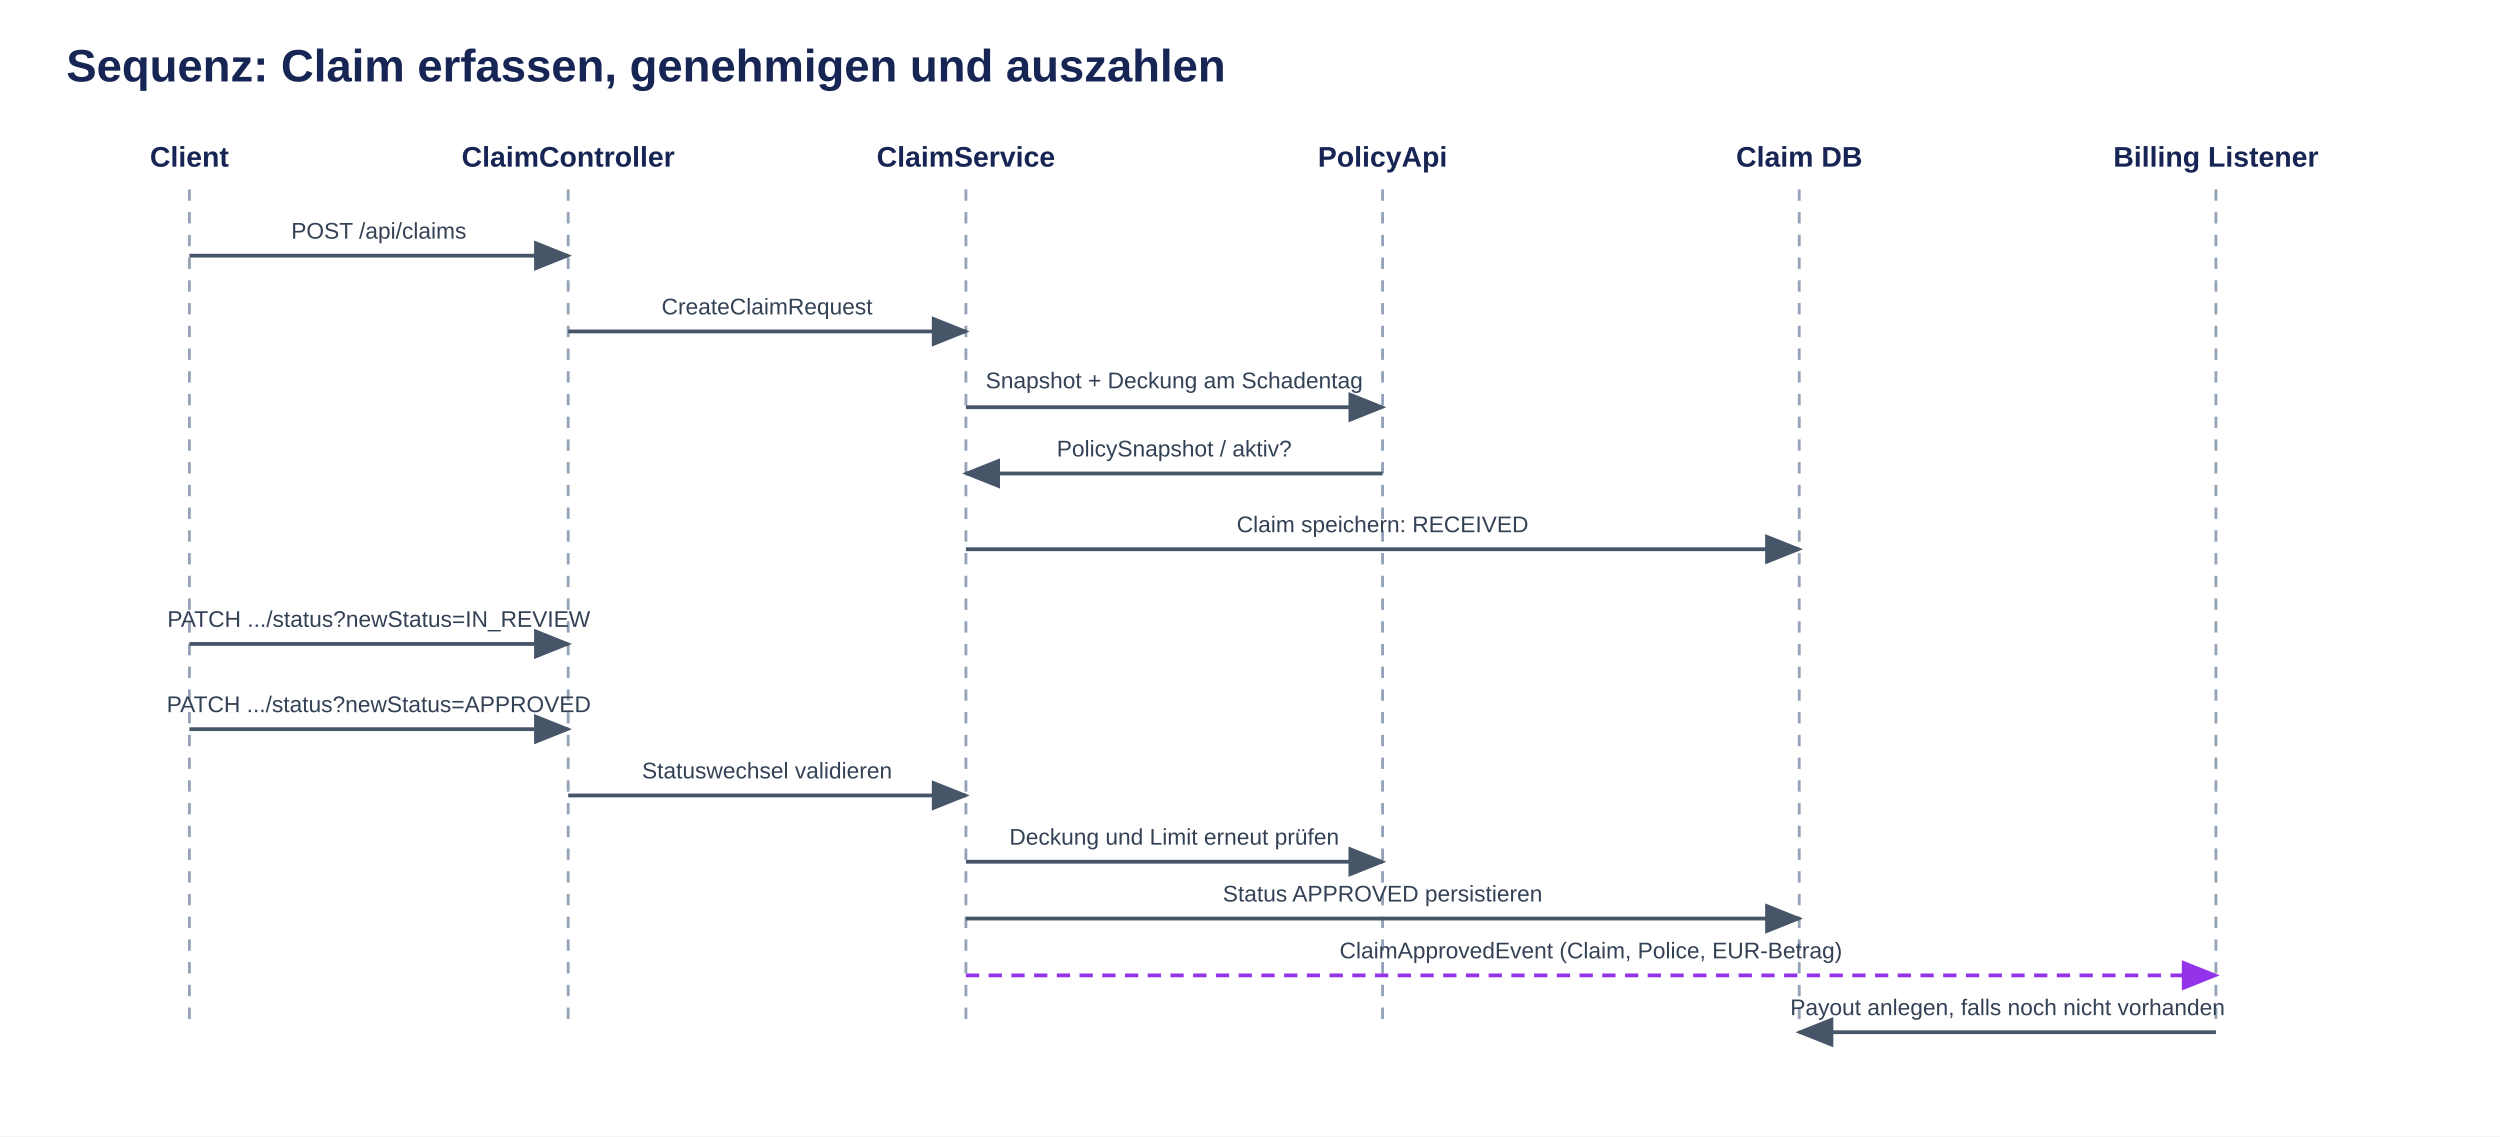
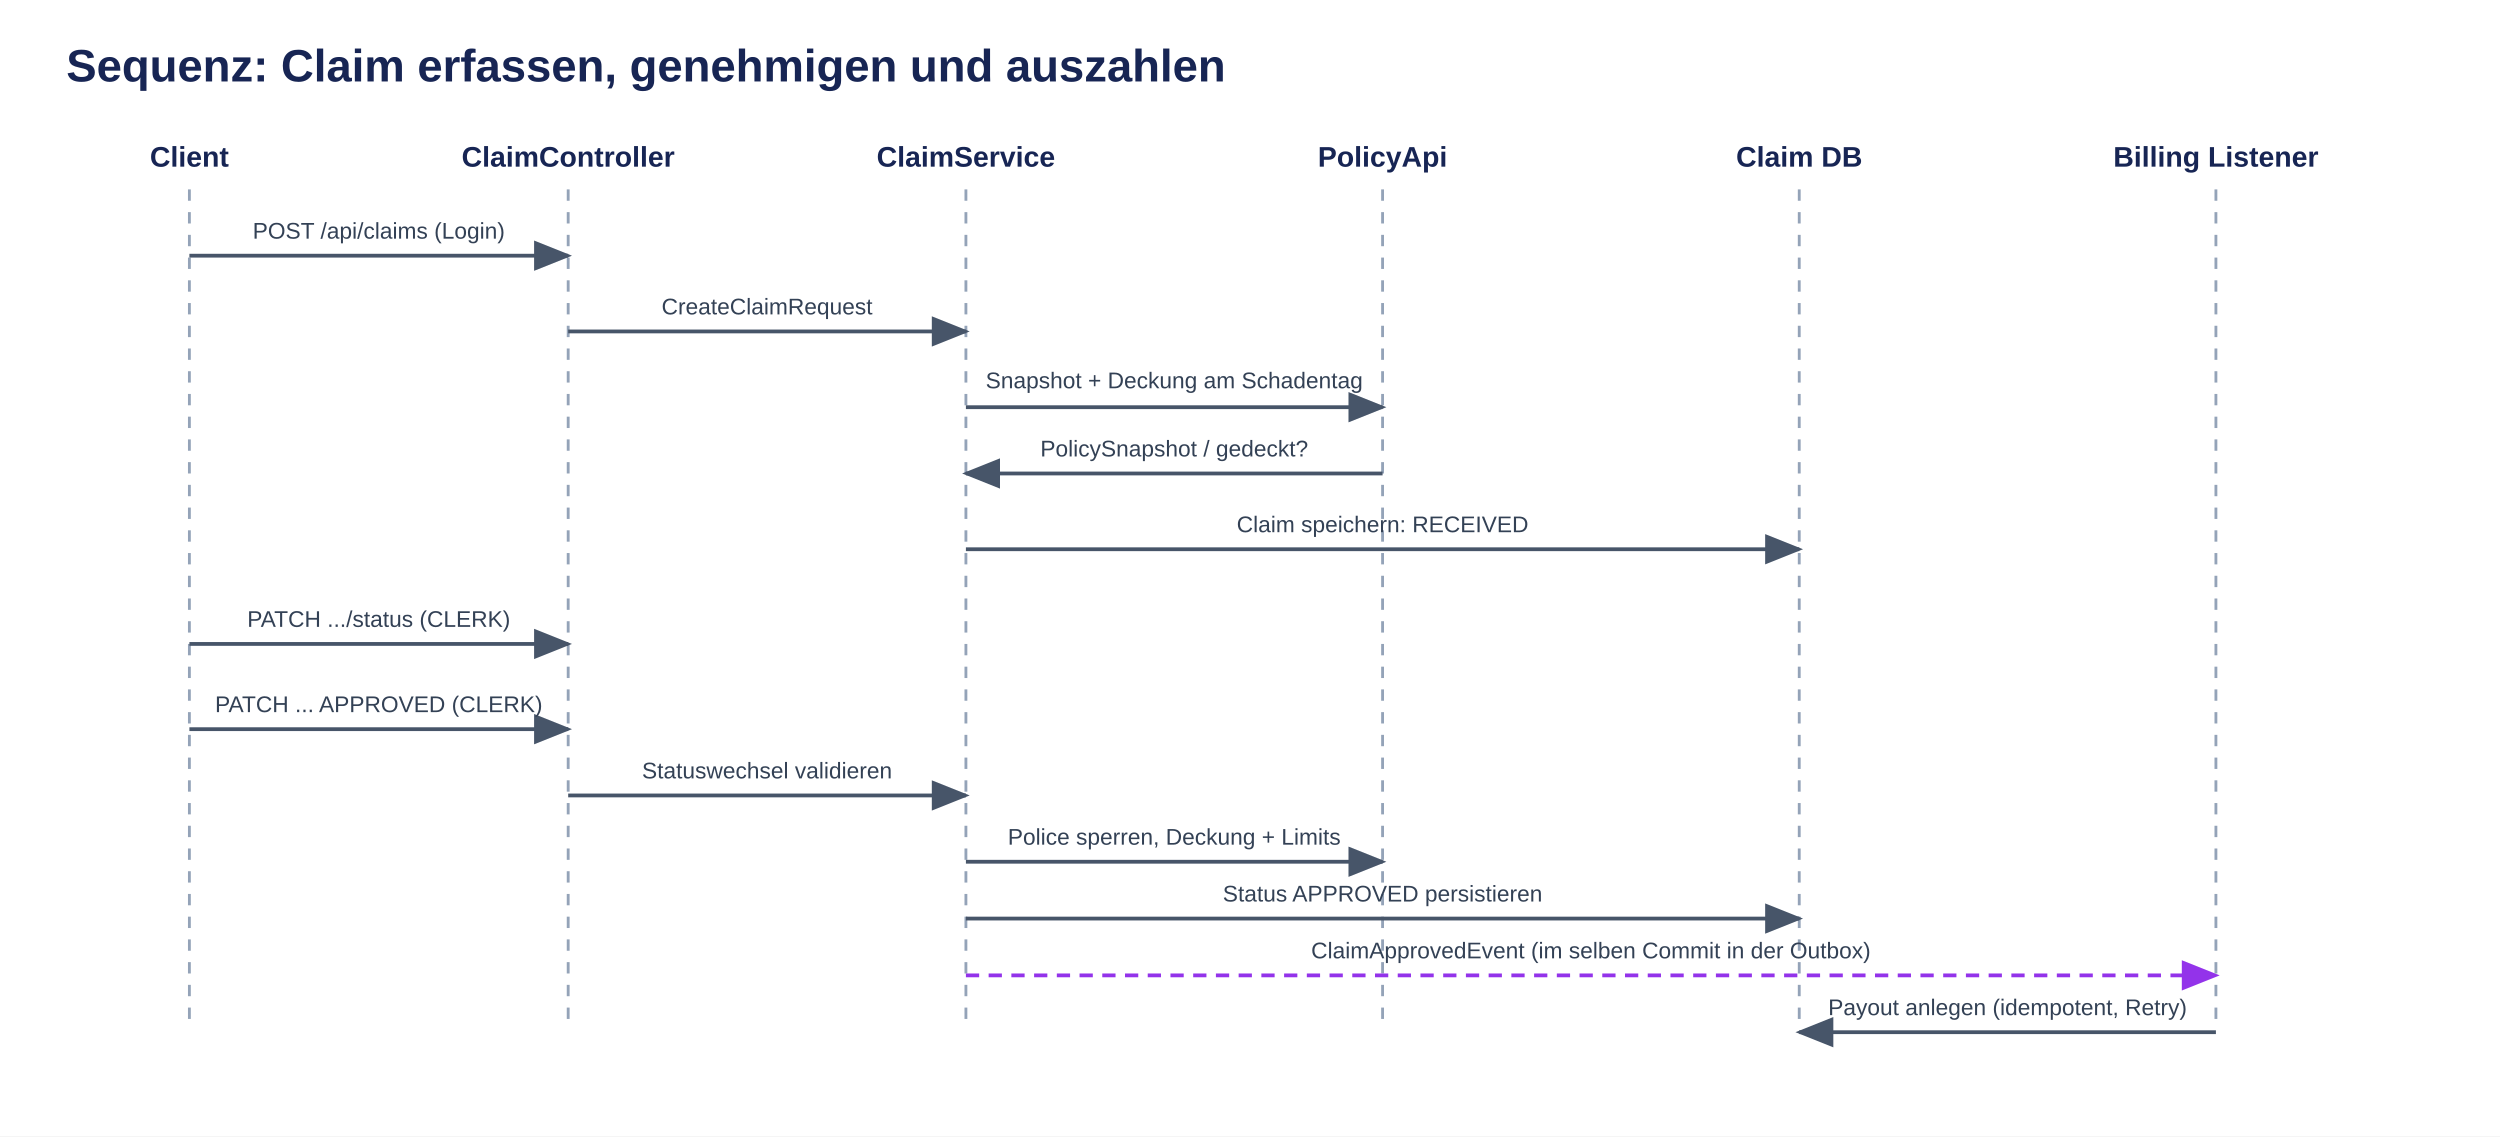
<svg xmlns="http://www.w3.org/2000/svg" width="1320" height="600" viewBox="0 0 1320 600" role="img" aria-labelledby="title desc">
  <defs>
    <marker id="arrow" markerWidth="10" markerHeight="8" refX="9" refY="4" orient="auto">
      <path d="M0,0 L10,4 L0,8 z" fill="#475569" />
    </marker>
    <marker id="event" markerWidth="10" markerHeight="8" refX="9" refY="4" orient="auto">
      <path d="M0,0 L10,4 L0,8 z" fill="#9333ea" />
    </marker>
    <style>
      text{font-family:Arial,sans-serif;fill:#172554}.title{font-size:24px;font-weight:700}.head{font-size:15px;font-weight:700}.small{font-size:12px;fill:#334155}.life{stroke:#94a3b8;stroke-width:1.5;stroke-dasharray:6 6}.call{stroke:#475569;stroke-width:2;fill:none;marker-end:url(#arrow)}.evt{stroke:#9333ea;stroke-width:2;stroke-dasharray:7 5;fill:none;marker-end:url(#event)}
    </style>
  </defs>
  <rect width="1320" height="600" fill="#fff" />
  <text x="35" y="43" class="title">Sequenz: Claim erfassen, genehmigen und auszahlen</text>
  <g text-anchor="middle">
    <text x="100" y="88" class="head">Client</text>
    <text x="300" y="88" class="head">ClaimController</text>
    <text x="510" y="88" class="head">ClaimService</text>
    <text x="730" y="88" class="head">PolicyApi</text>
    <text x="950" y="88" class="head">Claim DB</text>
    <text x="1170" y="88" class="head">Billing Listener</text>
  </g>
  <g class="life">
    <path d="M100 100V540" />
    <path d="M300 100V540" />
    <path d="M510 100V540" />
    <path d="M730 100V540" />
    <path d="M950 100V540" />
    <path d="M1170 100V540" />
  </g>
  <path d="M100 135H300" class="call" />
-   <text x="200" y="126" text-anchor="middle" class="small">POST /api/claims</text>
+   <text x="200" y="126" text-anchor="middle" class="small">POST /api/claims (Login)</text>
  <path d="M300 175H510" class="call" />
  <text x="405" y="166" text-anchor="middle" class="small">CreateClaimRequest</text>
  <path d="M510 215H730" class="call" />
  <text x="620" y="205" text-anchor="middle" class="small">Snapshot + Deckung am Schadentag</text>
  <path d="M730 250H510" class="call" />
-   <text x="620" y="241" text-anchor="middle" class="small">PolicySnapshot / aktiv?</text>
+   <text x="620" y="241" text-anchor="middle" class="small">PolicySnapshot / gedeckt?</text>
  <path d="M510 290H950" class="call" />
  <text x="730" y="281" text-anchor="middle" class="small">Claim speichern: RECEIVED</text>
  <path d="M100 340H300" class="call" />
-   <text x="200" y="331" text-anchor="middle" class="small">PATCH .../status?newStatus=IN_REVIEW</text>
+   <text x="200" y="331" text-anchor="middle" class="small">PATCH .../status (CLERK)</text>
  <path d="M100 385H300" class="call" />
-   <text x="200" y="376" text-anchor="middle" class="small">PATCH .../status?newStatus=APPROVED</text>
+   <text x="200" y="376" text-anchor="middle" class="small">PATCH ... APPROVED (CLERK)</text>
  <path d="M300 420H510" class="call" />
  <text x="405" y="411" text-anchor="middle" class="small">Statuswechsel validieren</text>
  <path d="M510 455H730" class="call" />
-   <text x="620" y="446" text-anchor="middle" class="small">Deckung und Limit erneut prüfen</text>
+   <text x="620" y="446" text-anchor="middle" class="small">Police sperren, Deckung + Limits</text>
  <path d="M510 485H950" class="call" />
  <text x="730" y="476" text-anchor="middle" class="small">Status APPROVED persistieren</text>
  <path d="M510 515H1170" class="evt" />
-   <text x="840" y="506" text-anchor="middle" class="small">ClaimApprovedEvent (Claim, Police, EUR-Betrag)</text>
+   <text x="840" y="506" text-anchor="middle" class="small">ClaimApprovedEvent (im selben Commit in der Outbox)</text>
  <path d="M1170 545H950" class="call" />
-   <text x="1060" y="536" text-anchor="middle" class="small">Payout anlegen, falls noch nicht vorhanden</text>
+   <text x="1060" y="536" text-anchor="middle" class="small">Payout anlegen (idempotent, Retry)</text>
</svg>
